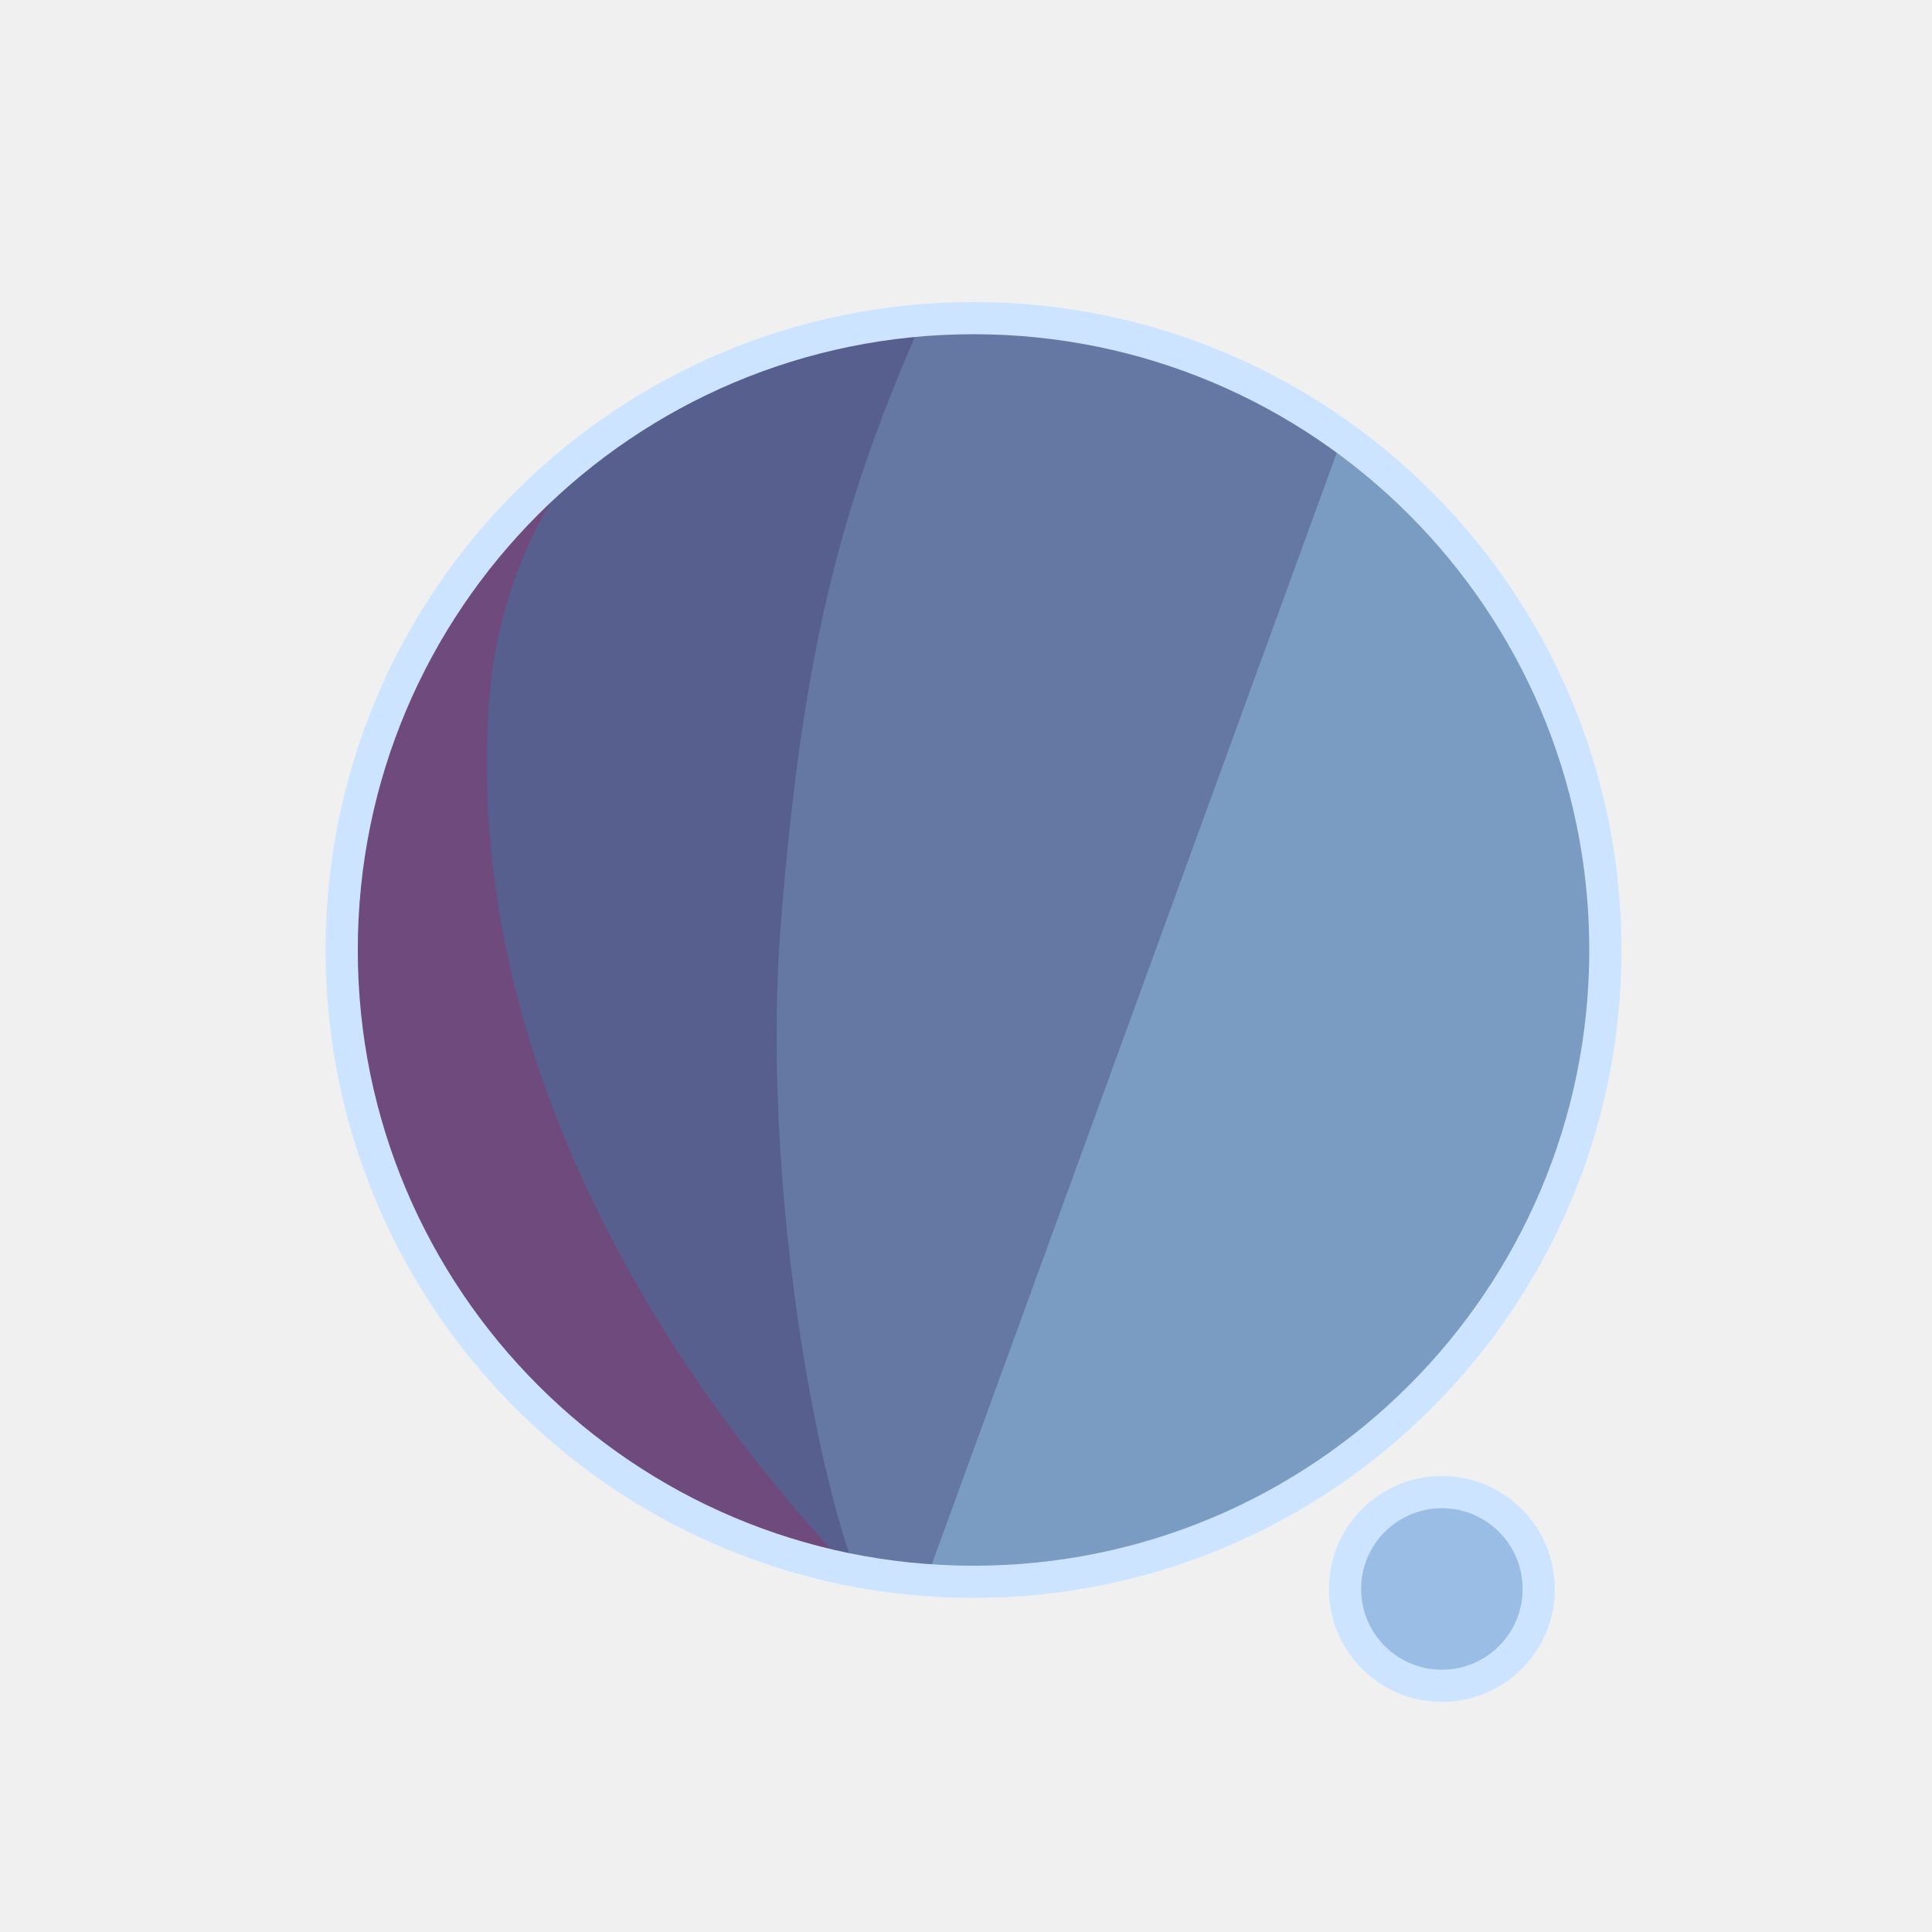
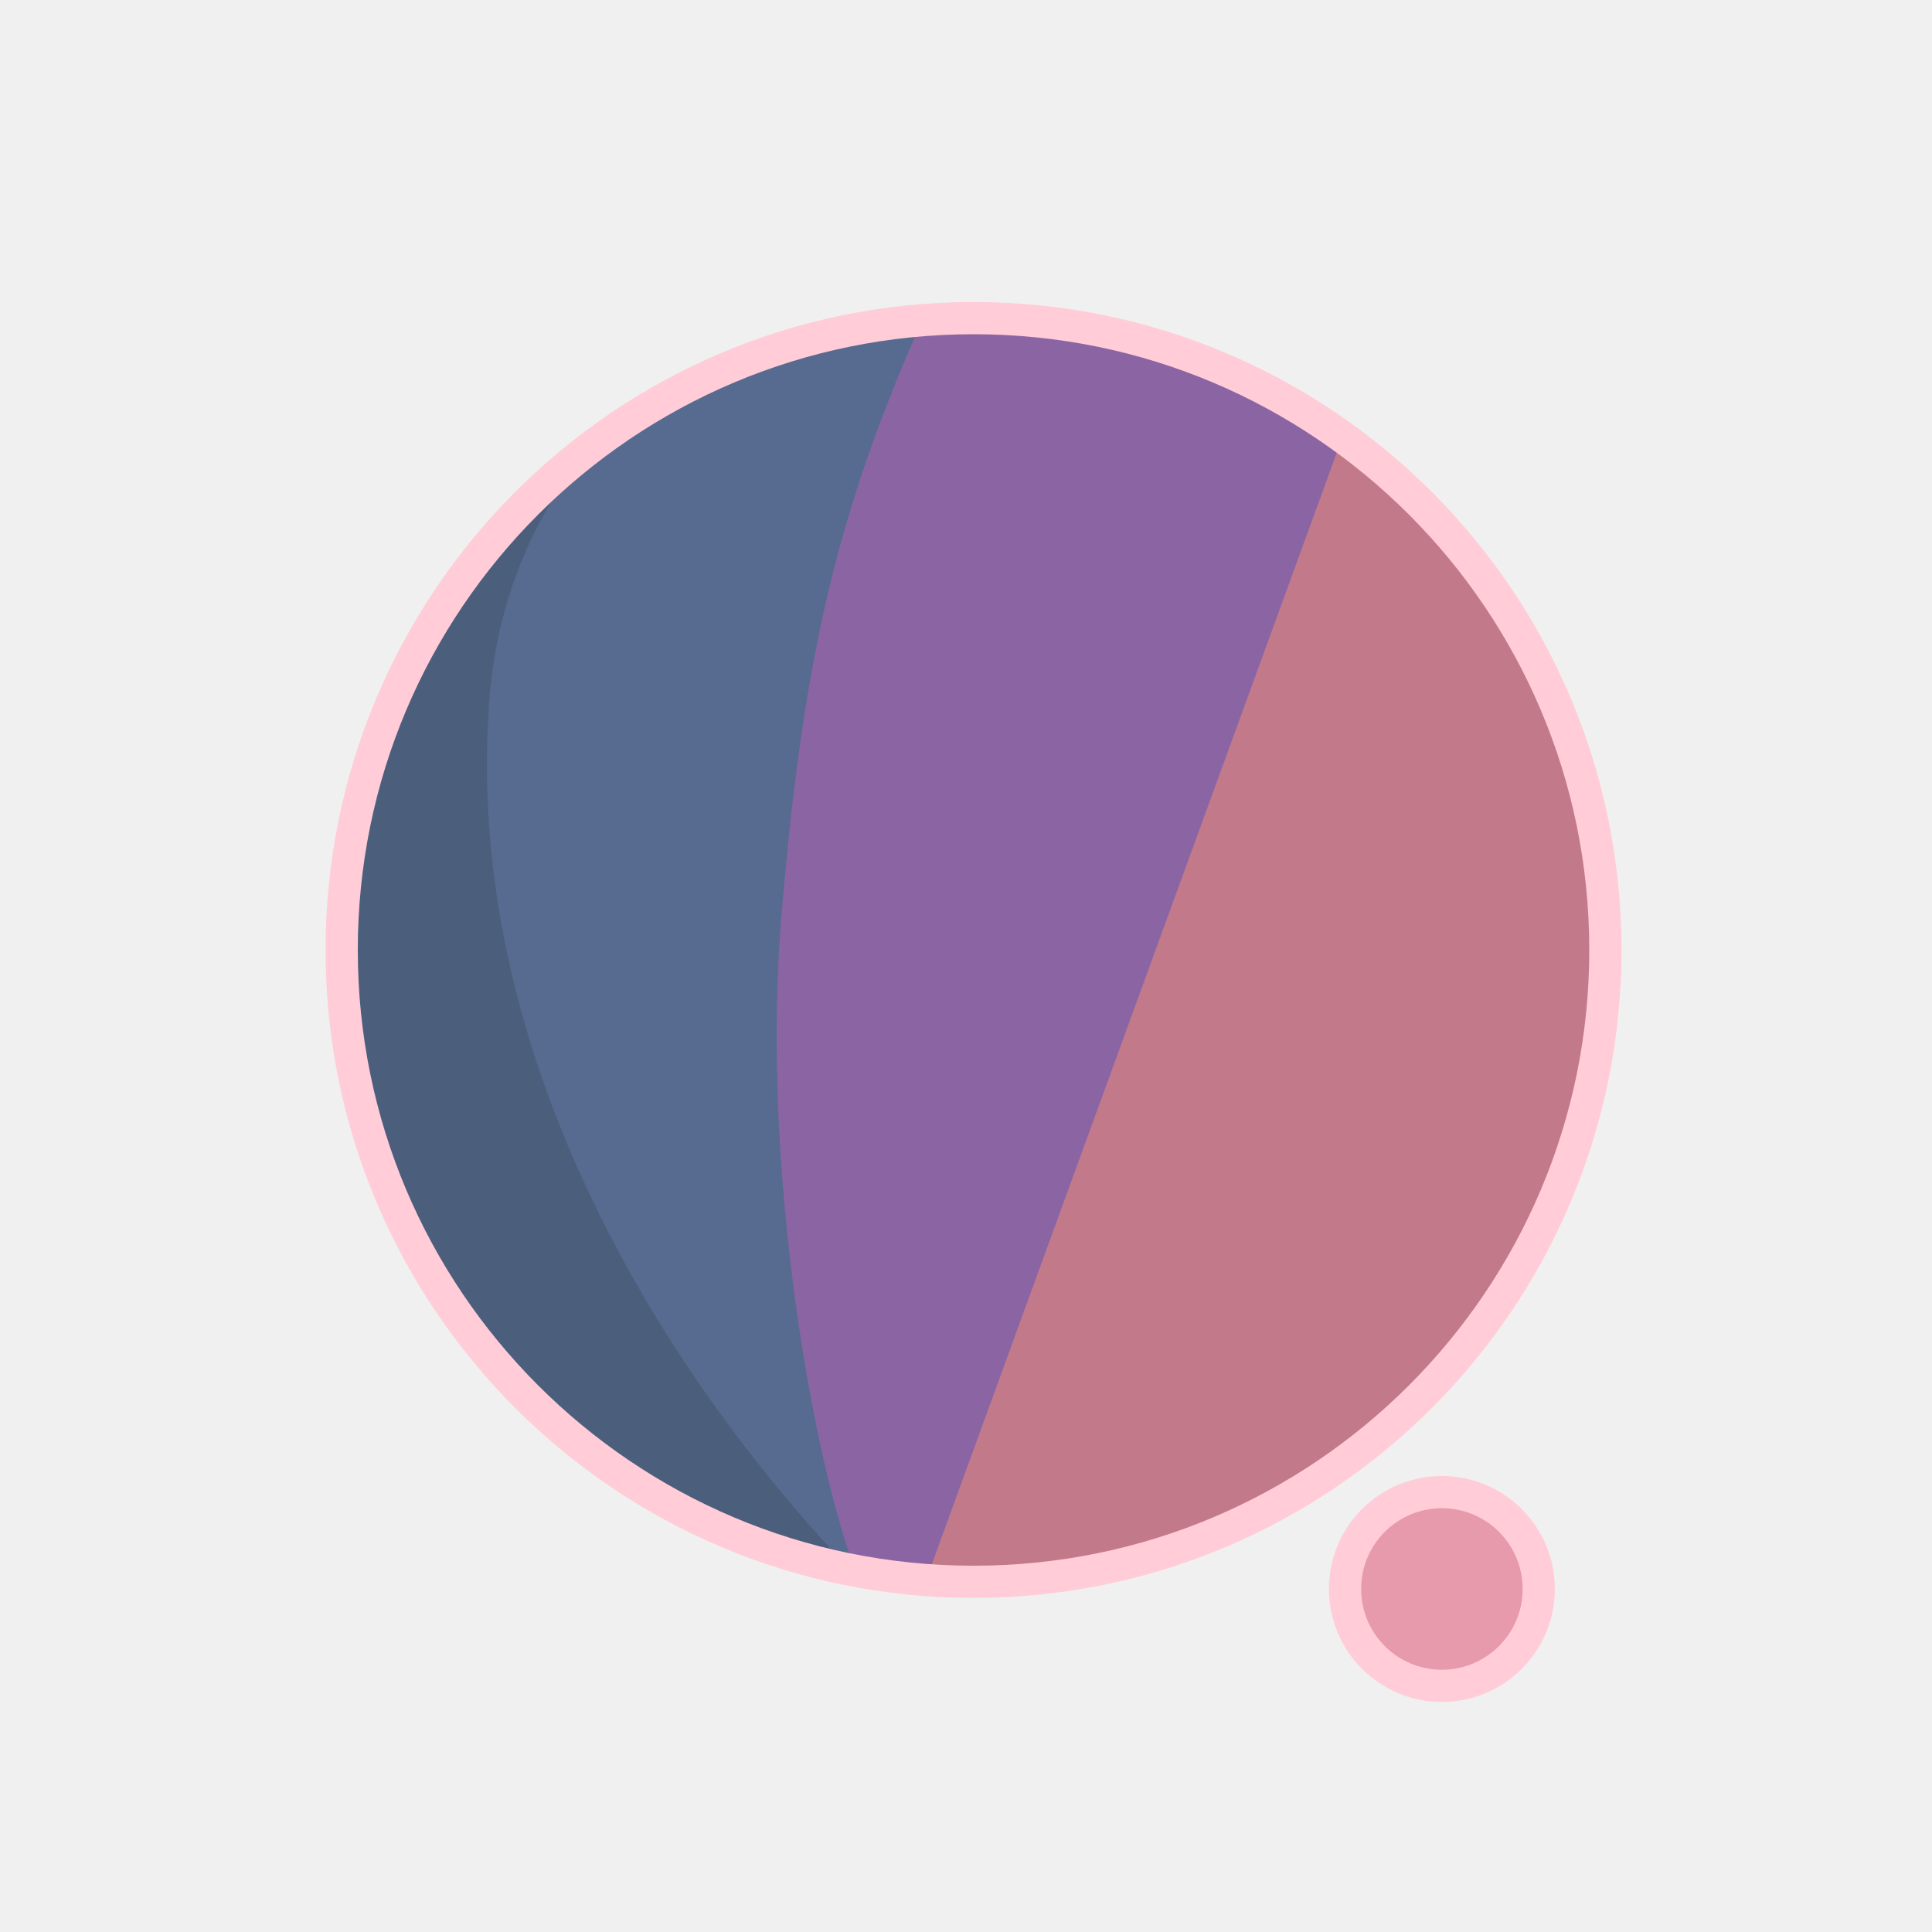
<svg xmlns="http://www.w3.org/2000/svg" width="300" height="300" viewBox="0 0 79.375 79.375" version="1.1" id="svg1">
  <defs id="defs1">
    <filter id="mask-powermask-path-effect5_inverse" style="color-interpolation-filters:sRGB" height="100" width="100" x="-50" y="-50">
      <feColorMatrix id="mask-powermask-path-effect5_primitive1" values="1" type="saturate" result="fbSourceGraphic" />
      <feColorMatrix id="mask-powermask-path-effect5_primitive2" values="-1 0 0 0 1 0 -1 0 0 1 0 0 -1 0 1 0 0 0 1 0 " in="fbSourceGraphic" />
    </filter>
    <clipPath clipPathUnits="userSpaceOnUse" id="clipPath1">
      <circle style="display:inline;fill:#000000;fill-opacity:1;stroke:none;stroke-width:0.214" id="circle3" cx="44.886" cy="38.249" r="22.842" />
    </clipPath>
    <clipPath clipPathUnits="userSpaceOnUse" id="clipPath3">
      <circle style="display:inline;opacity:1;fill:#000000;fill-opacity:1;stroke:none;stroke-width:2.646;stroke-dasharray:none;stroke-opacity:1" id="circle4" cx="39.235" cy="39.029" r="25.959" />
    </clipPath>
    <clipPath clipPathUnits="userSpaceOnUse" id="clipPath4">
      <circle style="display:inline;opacity:1;fill:#000000;fill-opacity:1;stroke:none;stroke-width:0.243" id="circle5" cx="39.997" cy="39.029" r="25.959" />
    </clipPath>
    <clipPath clipPathUnits="userSpaceOnUse" id="clipPath19">
      <g id="g20" style="display:inline">
        <circle style="display:inline;opacity:1;fill:#ffffff;fill-opacity:1;stroke:#000000;stroke-width:1.323;stroke-dasharray:none;stroke-opacity:1" id="circle20" cx="39.997" cy="39.029" r="25.959" />
        <path style="display:inline;fill:#ffffff;fill-opacity:1;stroke:none;stroke-width:1.323;stroke-linecap:round;stroke-linejoin:round;stroke-dasharray:none;stroke-opacity:1" d="M 40.972,71.749 65.107,9.074 51.262,8.513 29.654,71.374 Z" id="path20" />
      </g>
    </clipPath>
  </defs>
  <g id="layer1">
-     <circle style="display:inline;opacity:1;fill:#7A9BC2;fill-opacity:1;stroke:none;stroke-width:2.646;stroke-dasharray:none;stroke-opacity:1" id="path1" cx="39.997" cy="39.029" r="25.959" />
-     <circle style="display:inline;opacity:1;fill:#9ABDE6;fill-opacity:1;stroke:#CCE4FF;stroke-width:1.323;stroke-linecap:round;stroke-linejoin:round;stroke-dasharray:none;stroke-opacity:1" id="path23" cx="59.239" cy="65.282" r="3.979" />
-     <path style="display:inline;opacity:1;fill:#6578A3;fill-opacity:1;stroke:none;stroke-width:2.646;stroke-linecap:round;stroke-linejoin:round;stroke-dasharray:none;stroke-opacity:1" d="M 14.114,8.183 56.981,12.942 37.387,66.729 7.337,66.366 Z" id="path4" clip-path="url(#clipPath4)" />
-     <path style="display:inline;opacity:1;fill:#575F8F;fill-opacity:1;stroke:none;stroke-width:2.646;stroke-linecap:round;stroke-linejoin:round;stroke-dasharray:none;stroke-opacity:1" d="m 38.537,10.093 c -4.366,9.204 -6.195,15.177 -7.208,27.727 -0.992,12.295 2.307,27.137 4.048,28.492 L 8.159,69.099 11.655,10.117 Z" id="path8" clip-path="url(#clipPath3)" transform="translate(0.7619726)" />
-     <path style="display:inline;opacity:1;fill:#6F4B7D;fill-opacity:1;stroke:none;stroke-width:2.646;stroke-linecap:round;stroke-linejoin:round;stroke-dasharray:none;stroke-opacity:1" d="m 42.193,12.318 c -4.211,1.987 -14.039,6.189 -14.818,16.984 -1.049,14.531 8.417,27.086 14.901,33.188 l -22.177,3.33 -0.971,-51.47 z" id="path12" clip-path="url(#clipPath1)" transform="matrix(1.1365,0,0,1.1365,-11.01583,-4.44086)" />
+     <circle style="display:inline;opacity:1;fill:#C27A8B;fill-opacity:1;stroke:none;stroke-width:2.646;stroke-dasharray:none;stroke-opacity:1" id="path1" cx="39.997" cy="39.029" r="25.959" />
+     <circle style="display:inline;opacity:1;fill:#E69AAB;fill-opacity:1;stroke:#FFCCD8;stroke-width:1.323;stroke-linecap:round;stroke-linejoin:round;stroke-dasharray:none;stroke-opacity:1" id="path23" cx="59.239" cy="65.282" r="3.979" />
+     <path style="display:inline;opacity:1;fill:#8B65A3;fill-opacity:1;stroke:none;stroke-width:2.646;stroke-linecap:round;stroke-linejoin:round;stroke-dasharray:none;stroke-opacity:1" d="M 14.114,8.183 56.981,12.942 37.387,66.729 7.337,66.366 Z" id="path4" clip-path="url(#clipPath4)" />
+     <path style="display:inline;opacity:1;fill:#576A8F;fill-opacity:1;stroke:none;stroke-width:2.646;stroke-linecap:round;stroke-linejoin:round;stroke-dasharray:none;stroke-opacity:1" d="m 38.537,10.093 c -4.366,9.204 -6.195,15.177 -7.208,27.727 -0.992,12.295 2.307,27.137 4.048,28.492 L 8.159,69.099 11.655,10.117 Z" id="path8" clip-path="url(#clipPath3)" transform="translate(0.7619726)" />
+     <path style="display:inline;opacity:1;fill:#4B5F7D;fill-opacity:1;stroke:none;stroke-width:2.646;stroke-linecap:round;stroke-linejoin:round;stroke-dasharray:none;stroke-opacity:1" d="m 42.193,12.318 c -4.211,1.987 -14.039,6.189 -14.818,16.984 -1.049,14.531 8.417,27.086 14.901,33.188 l -22.177,3.33 -0.971,-51.47 z" id="path12" clip-path="url(#clipPath1)" transform="matrix(1.1365,0,0,1.1365,-11.01583,-4.44086)" />
    <path style="display:inline;fill:none;stroke:#ffffff;stroke-width:5.292;stroke-linecap:round;stroke-linejoin:round;stroke-dasharray:none;stroke-opacity:1" d="M 56.155,14.893 37.161,67.307 c 0.345,-0.826 6.533,-17.661 9.644,-21.104 4.78,-5.292 13.008,-2.765 13.143,4.977 0.044,2.513 -1.431,15.998 -1.431,15.998" id="path2" clip-path="url(#clipPath19)" mask="none" />
-     <circle style="display:inline;opacity:1;fill:none;fill-opacity:0;stroke:#CCE4FF;stroke-width:1.323;stroke-dasharray:none;stroke-opacity:1" id="circle8" cx="39.997" cy="39.029" r="25.959" />
+     <circle style="display:inline;opacity:1;fill:none;fill-opacity:0;stroke:#FFCCD8;stroke-width:1.323;stroke-dasharray:none;stroke-opacity:1" id="circle8" cx="39.997" cy="39.029" r="25.959" />
  </g>
</svg>
